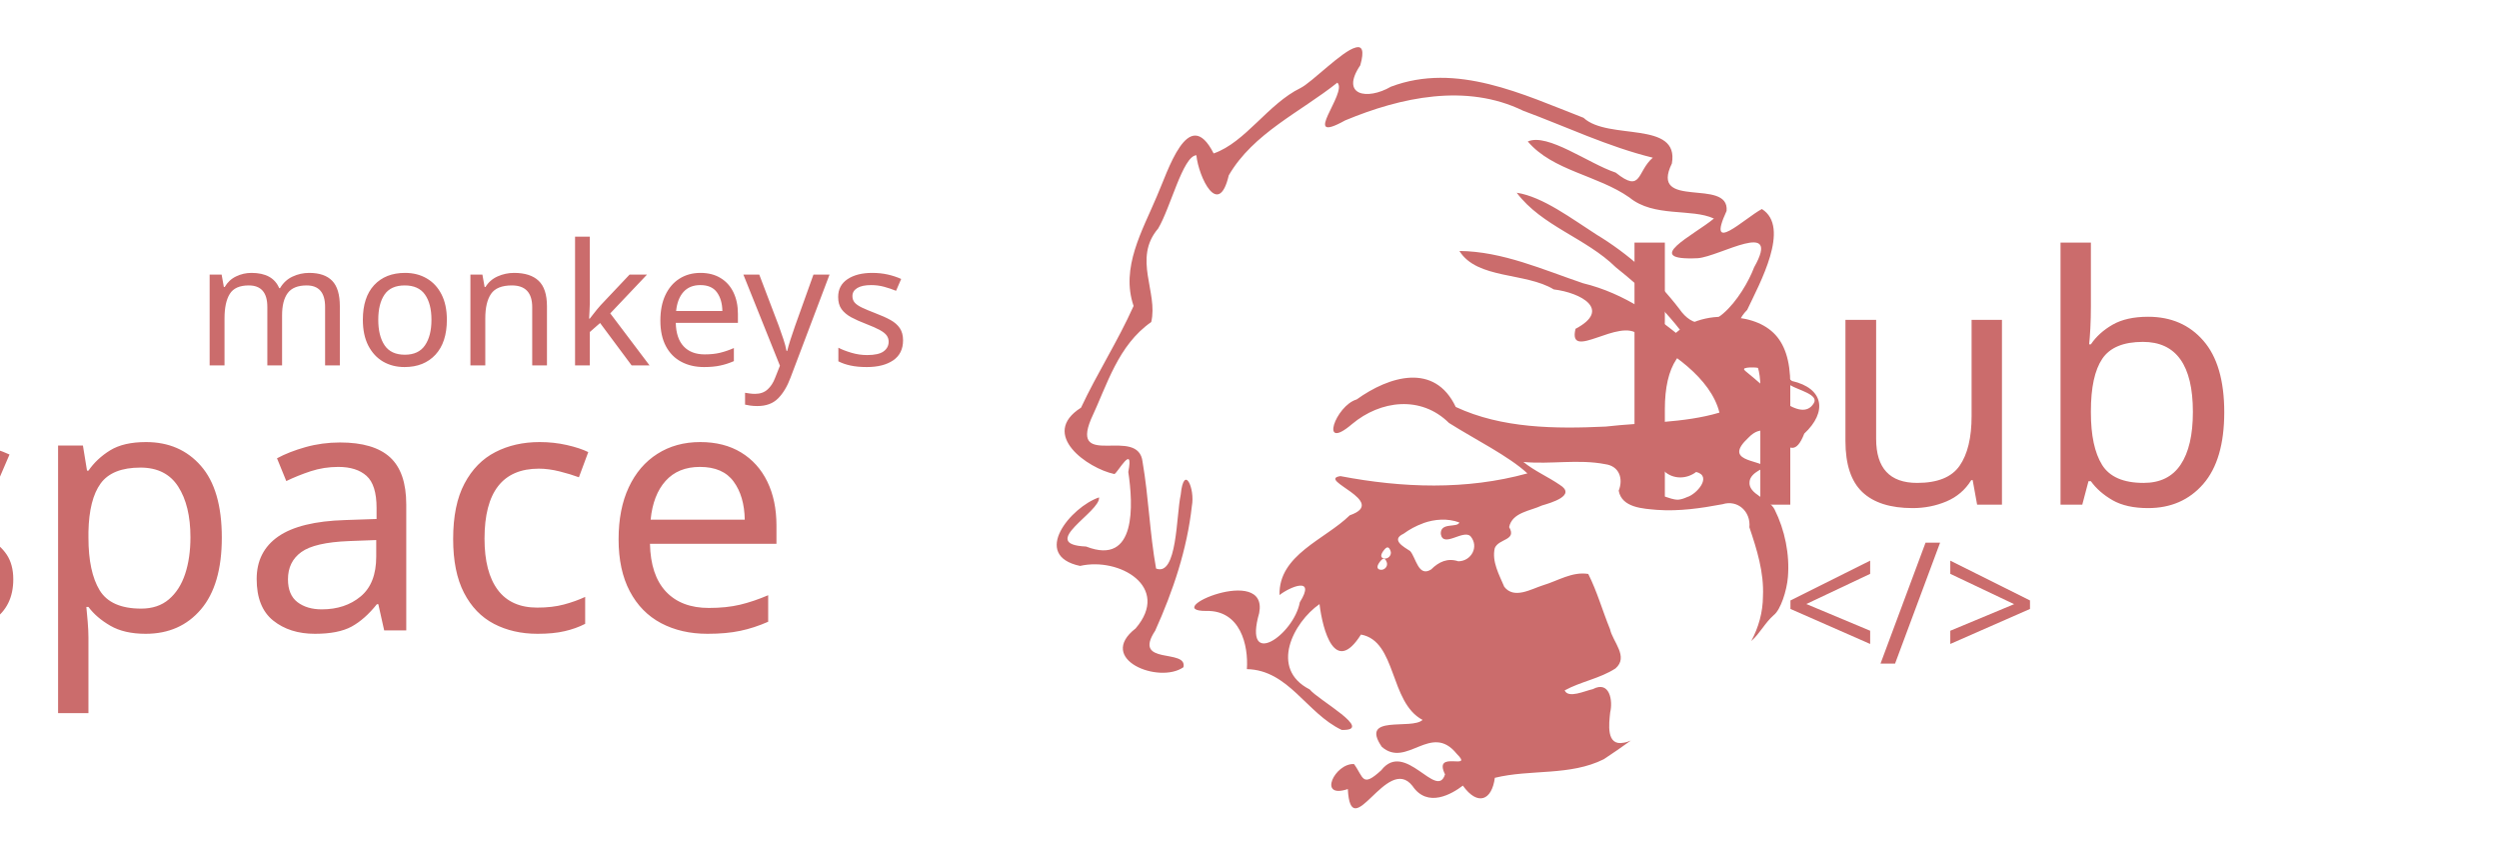
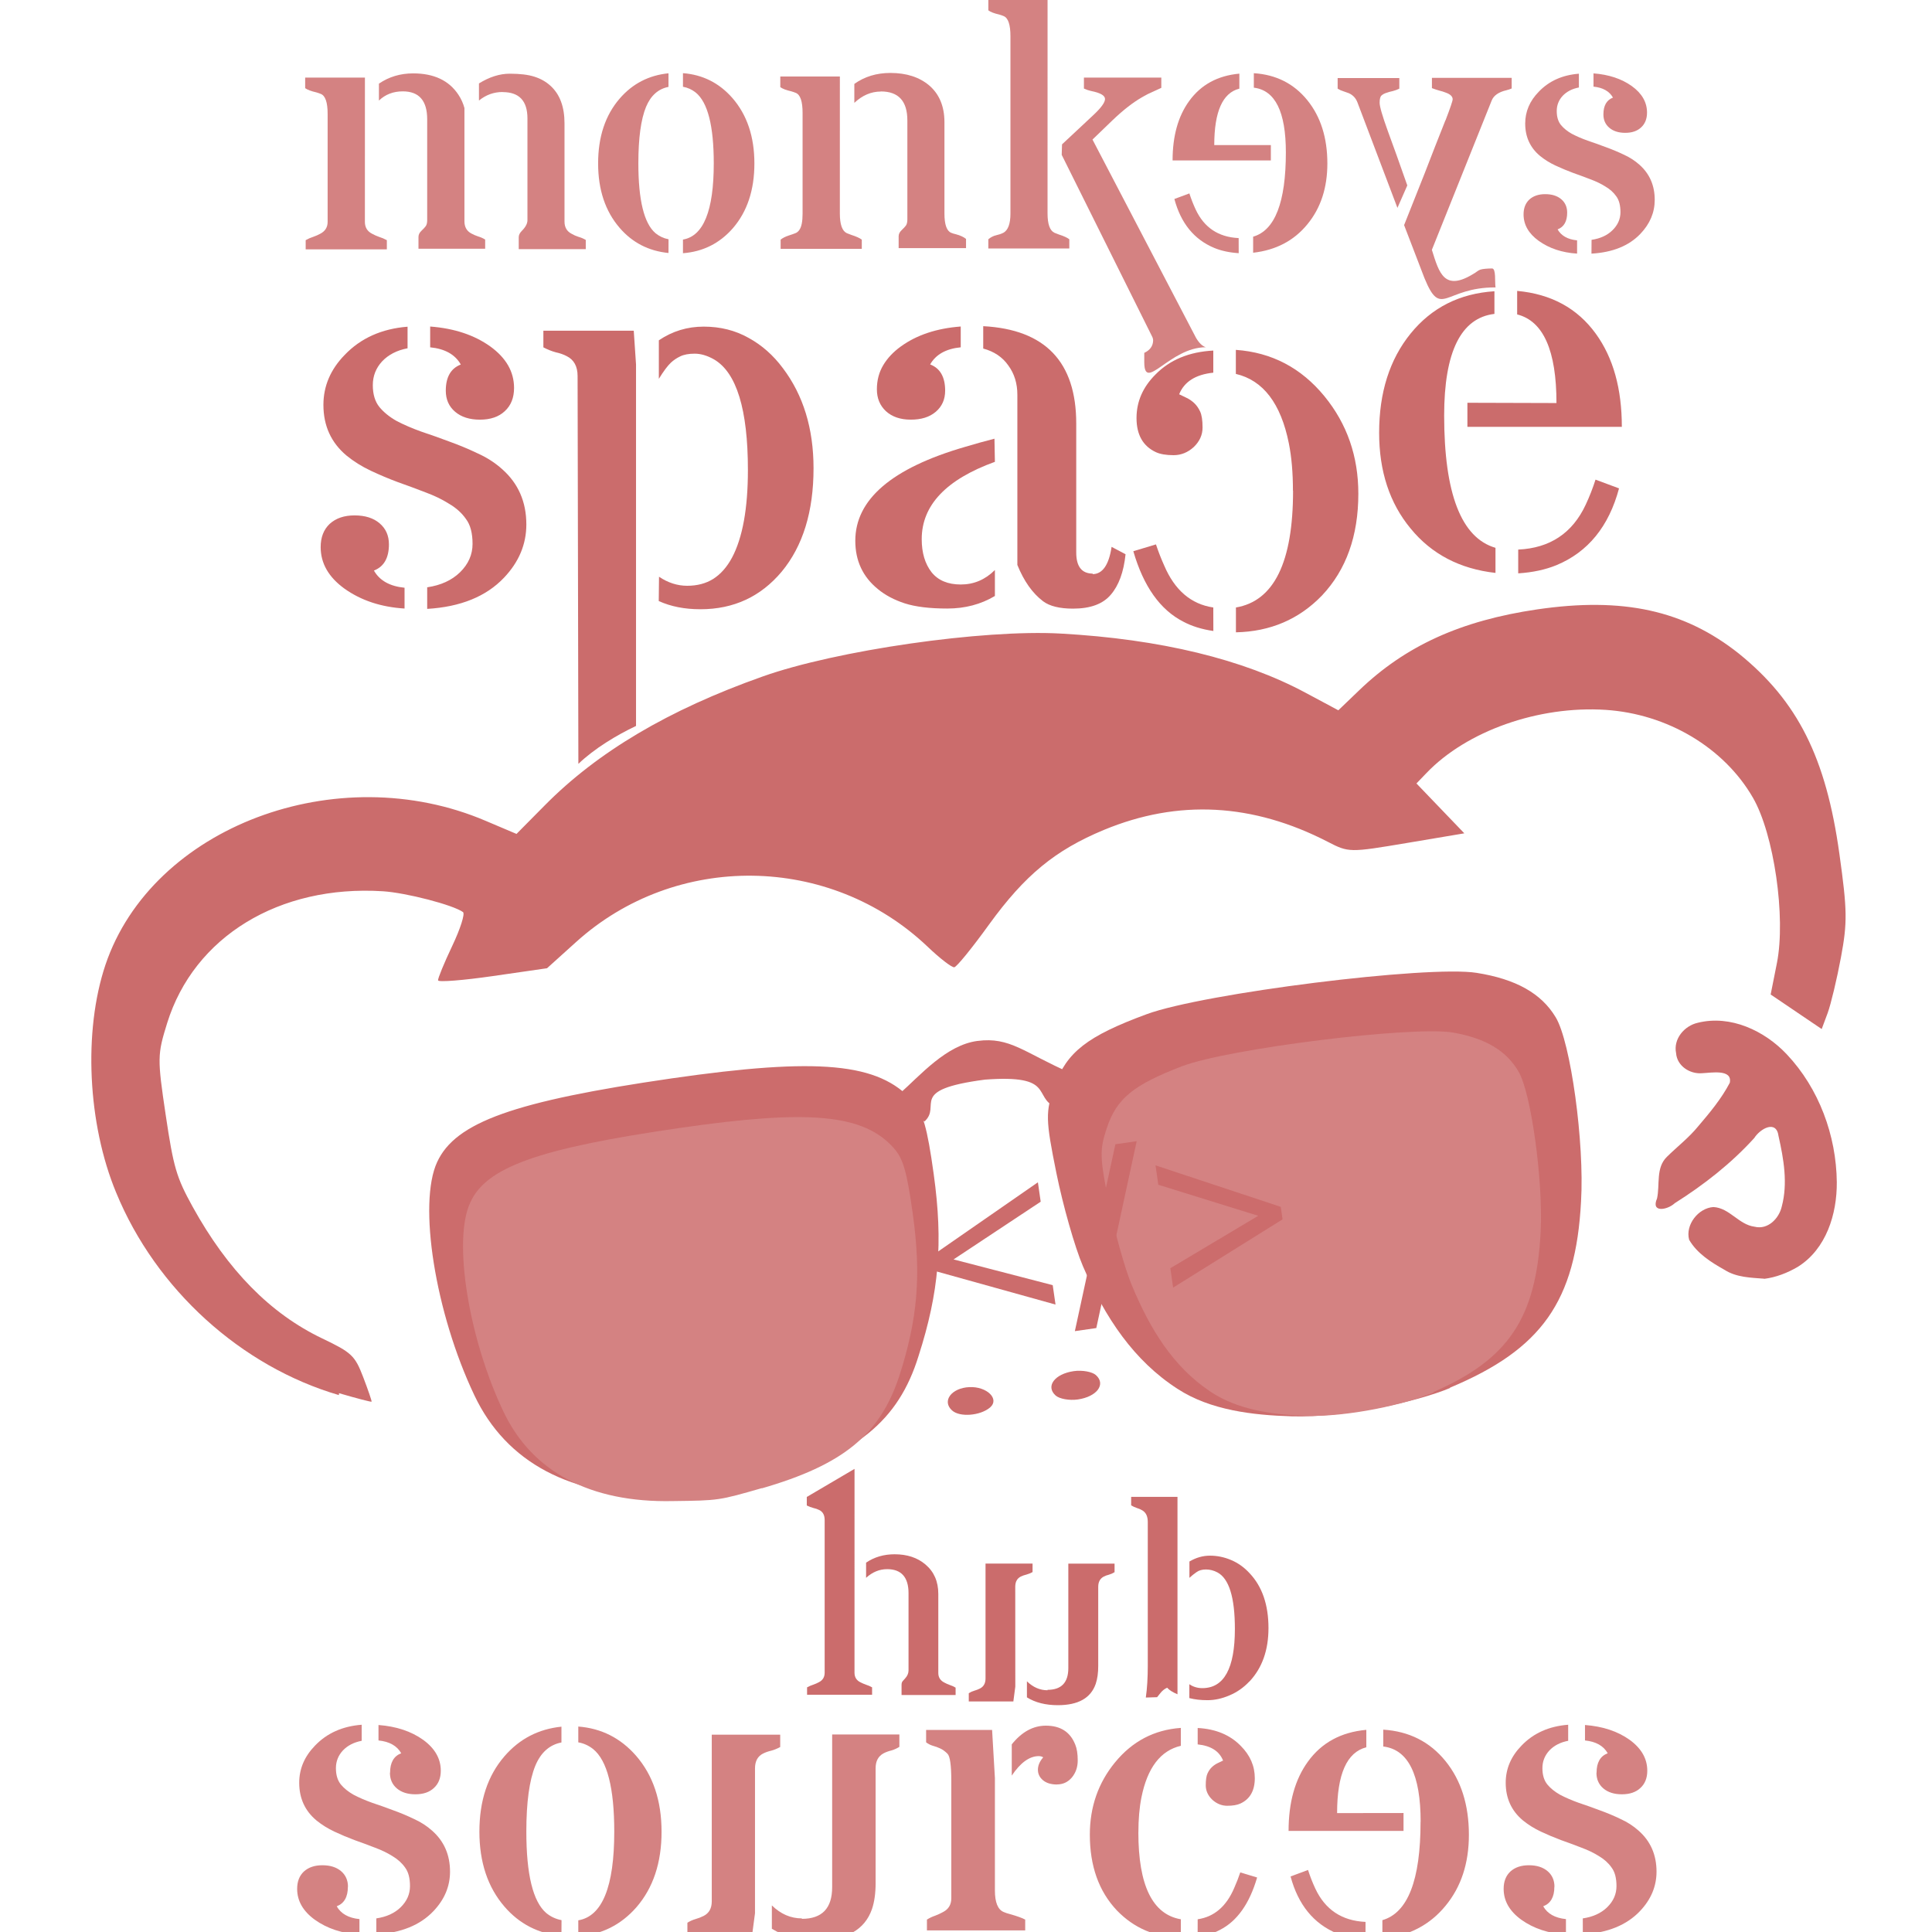
- <svg xmlns="http://www.w3.org/2000/svg" xmlns:xlink="http://www.w3.org/1999/xlink" id="ob" enable-background="new 0 0 512 512" version="1.1" viewBox="0 0 580 200" xml:space="preserve">
-   <path d="m322 127c-0.095 9e-3 -0.192 0.051-0.3 0.126-0.144 0.1-0.298 0.257-0.472 0.474-0.8 1-0.866 1.71-0.168 1.93 1.03 0.33 2.05-0.708 1.68-1.71-0.215-0.574-0.454-0.851-0.738-0.822zm-7.29-116c1.4-0.342 1.99 0.657 1 4.15-4.71 6.98 1.57 8.18 7.12 4.96 15.2-5.73 30.6 1.77 44.7 7.22 5.72 5.33 22.3 0.518 20.5 10.6-5.34 10.9 13.4 3.19 12.7 11-4.84 10.5 4.16 1.72 8.19-0.437 6.74 4.23-0.535 17.3-3.41 23.4-7.11 7.18 5.7 12.5 10.4 16.5 7.39 1.68 8.26 7.17 2.85 12.2-3.75 9.66-6.73-5.57-13 0.988-5.8 5.43 2.05 5.01 4.23 6.77 0 0-3.75 1.18-3.93 3.4-0.362 2.97 4.52 3.87 5.81 6.44 2.39 4.78 3.53 10.4 3.09 15.7-0.253 3.13-1.69 7.6-3.29 8.82-2.1 1.86-3.13 4.16-5.22 6.02 1.7-3.17 2.7-6.69 2.72-10.4 0.267-5.52-1.42-10.9-3.15-16 0.362-3.61-2.69-6.47-6.24-5.35-5.01 0.941-10.1 1.68-15.2 1.31-3.2-0.285-8.17-0.477-8.89-4.45 1.09-2.72 0.195-5.7-3.12-6.15-6.29-1.22-12.7 0.085-19-0.518 2.58 2.1 5.7 3.43 8.43 5.3 4.02 2.48-2.1 4.2-4.13 4.8-2.66 1.27-6.89 1.57-7.61 5.01 1.83 3.14-2.39 2.62-3.33 4.87-0.733 3.11 1.01 6.17 2.2 8.98 2.28 2.95 6.23 0.525 9-0.352 3.42-1.01 6.78-3.24 10.5-2.62 2.05 4.07 3.29 8.51 5.04 12.8 0.643 2.96 4.4 6.4 1.28 9.11-3.61 2.35-8.04 3.04-11.8 5.1 0.83 1.95 4.71 0.094 6.54-0.293 3.87-2.05 4.7 2.62 4.02 5.4-0.264 2.57-1.01 7.86 3.13 7.03 0.583-0.083 1.13-0.279 1.67-0.506-2.06 1.48-4.11 2.92-6.27 4.33-7.86 3.94-17 2.28-25.3 4.32-0.67 5.21-3.96 6.64-7.42 1.81-2.51 1.92-8.18 5.29-11.7 0.07-5.9-7.54-14.3 14.1-15 0.728-7.1 2.4-3-6.04 1.44-5.8 2.27 3.13 1.83 5.55 6.32 1.44 5.53-7.11 12.9 7.07 14.8 0.948-2.88-5.83 6.86-0.677 2.72-4.76-5.97-7.41-11.6 3.45-17.4-1.63-5.19-7.6 6.97-3.84 9.47-6.24-7.72-4.07-5.97-18.3-14.3-19.8-6.05 9.59-8.89-1.02-9.62-7.07-6.05 4.22-11.7 15-2.28 19.8 1.93 2.43 15.2 9.63 7.42 9.39-8.15-3.85-12.3-13.9-22-14.1 0.388-5.51-1.48-13.7-9.44-13.5-11 0.063 14.5-11 12.3 0.482-3.81 13.3 8.04 5.08 9.43-2.5 3.84-6.14-2.3-3.57-4.71-1.67-0.26-9.34 10.6-12.9 16.3-18.5 9.22-3.19-7.85-8.25-2.17-9.09 14.3 2.74 29.2 3.29 43.4-0.632-4.31-4.01-12.3-7.96-18.2-11.7-6.49-6.44-15.9-5.28-22.5 0.257-7.69 6.58-3.81-4.3 1.07-5.71 7.6-5.46 18.1-8.59 23 1.74 10.7 5 23.1 5.1 34.8 4.55 8.75-1.01 18.1-0.765 26.4-3.24-1.99-8.02-11.3-14.3-18.7-18-4.36-4.3-16.6 6.36-14.7-1.44 8.44-4.46 1.27-8.37-5.05-9.14-6.56-3.99-17.8-2.33-21.9-8.92 9.99 0.1 19.4 4.34 28.7 7.49 9.64 2.32 17.8 8.14 25.1 14.5-4.58-7.15-11-13-17.5-18.2-6.91-6.8-17.2-9.56-23-17.3 6.08 0.934 12.8 6.06 18.5 9.7 7.47 4.52 13.9 10.3 19.2 17.2 6.48 9.38 15-3.21 17.4-9.6 6.44-11.4-7.99-2.47-13.1-2.11-13.3 0.61-0.862-5.35 3.77-9.2-5.21-2.42-13.9-0.202-19.6-4.88-7.36-5.18-17.8-6.17-23.6-13 4.6-2.04 14.1 5.13 20.4 7.22 6.11 4.88 4.86-0.21 8.61-3.46-10.4-2.55-20.1-7.2-30.1-10.9-13.2-6.43-28.4-3.12-41.3 2.25-10.7 5.95 0.696-6.45-1.81-8.76-8.58 6.84-19.5 11.7-25.2 21.5-2.36 10.1-6.99 0.468-7.52-4.66-3.13 0.185-6 12.2-8.87 17-5.95 6.96 0.047 14.8-1.61 21.7-7.72 5.4-10.2 14.5-14 22.6-4.75 11.5 11.1 1.42 12 9.89 1.41 8.19 1.66 16.6 3.13 24.7 4.94 1.9 4.66-12.3 5.71-17.1 0.738-7.34 3.38-1.49 2.59 2.62-1.1 10-4.36 19.7-8.51 28.9-5.4 8.16 7.55 4.03 6.56 8.47-5.68 3.97-20.3-1.86-11.1-9 8.25-9.64-3.79-16.6-12.9-14.5-11.5-2.45-2.1-13.7 4.41-15.9 0.409 3.36-14.4 10.9-3 11.4 11.8 4.61 10.9-9.87 9.79-17.3 1.34-6.9-2.53 0.305-3.23 0.484-6.16-1.29-17.5-9.21-7.74-15.4 3.75-8.01 8.58-15.5 12.2-23.6-3.06-8.86 2.06-17.5 5.38-25.4 2.54-5.69 7.31-21.6 13.2-9.98 7.39-2.57 12.6-11.5 20.2-15.2 2.69-1.38 9.67-8.6 12.7-9.35zm90.3 74.4c-0.285 0.125-0.352 0.333 0.074 0.668 4.94 3.87 12.9 12.5 15.9 7.45 1.18-1.98-3.55-2.98-5.51-4.17-2.68-1.64-5.33-4.04-8.45-4.1-0.438-8e-3 -1.52-0.028-2 0.183zm-74.7 36c-1.63 0.577-3.18 1.42-4.56 2.43-3 1.41 0.013 3.02 1.54 4.02 1.37 1.56 1.9 6.15 4.87 4.26 1.79-1.78 3.81-2.71 6.31-1.89 3.01-0.031 4.87-3.39 2.83-5.81-1.69-1.65-6.33 2.79-6.9-0.517-0.154-2.83 3.86-1.36 4.31-2.68-2.75-1.01-5.71-0.787-8.4 0.164zm-9.19 8.22c-0.095 9e-3 -0.194 0.051-0.301 0.126-0.143 0.1-0.298 0.256-0.468 0.471-0.797 0.996-0.858 1.7-0.165 1.92 1.03 0.327 2.04-0.707 1.67-1.7-0.215-0.574-0.449-0.848-0.732-0.819zm62.6-21.4c-0.844 0.24-1.59 1.03-2.01 2.14-1.3 1.63-1.14 5.02 1.54 4.89 2.35-1.04 3.97 0.692 6.24 0.682 0.721-0.071 1.42-0.305 2.07-0.611 2.2-0.618 5.92-4.86 2.11-5.83-2.18 1.67-5.27 1.76-7.37-0.128-0.804-1.08-1.74-1.38-2.59-1.14z" fill="#cb6c6c" />
-   <use transform="matrix(5.13 0 0 5.13 504 -245)" width="100%" height="100%" fill="#d40000" stroke-width=".195" xlink:href="#use9029" />
-   <g fill="#cb6c6c" font-family="'Nova Round'" stroke-dashoffset=".34" stroke-linecap="round" stroke-linejoin="round" text-anchor="middle">
-     <text x="128.322" y="146.245" font-size="80px" text-align="center" style="line-height:1.2;paint-order:fill markers stroke" xml:space="preserve">
-       <tspan x="128.322" y="146.245">space</tspan>
-     </text>
-     <text x="153.876" y="84.766" font-size="39.3px" text-align="center" style="line-height:1.2;paint-order:fill markers stroke" xml:space="preserve">
-       <tspan x="153.876" y="84.766">monkeys</tspan>
-     </text>
-     <text x="468.916" y="153.962" font-size="39.3px" text-align="center" style="line-height:1.2;paint-order:fill markers stroke" xml:space="preserve">
-       <tspan x="468.916" y="153.962">&lt;/&gt;</tspan>
-     </text>
-     <text x="498.598" y="117.082" font-size="80px" text-align="center" style="line-height:1.2;paint-order:fill markers stroke" xml:space="preserve">
-       <tspan x="498.598" y="117.082">hub</tspan>
-     </text>
+ <svg xmlns="http://www.w3.org/2000/svg" xmlns:xlink="http://www.w3.org/1999/xlink" id="oa" enable-background="new 0 0 512 512" version="1.1" viewBox="0 0 240 240" xml:space="preserve">
+   <use transform="matrix(5.13,0,0,5.13,504,-245)" width="100%" height="100%" fill="#d40000" stroke-width=".195" xlink:href="#use9029" />
+   <use transform="matrix(2.02 0 0 2.02 -91.8 120)" width="100%" height="100%" fill="#d40000" stroke-width=".27" xlink:href="#use9029" />
+   <g transform="matrix(1.09 0 0 1.09 -9.39 -9.12)" stroke-width=".92">
+     <g fill="#cb6c6c" stroke-dashoffset=".34" stroke-linecap="round" stroke-linejoin="round" stroke-width=".92">
+       <path d="m57.3 75.3q2.33-0.342 3.74-1.71 1.43-1.4 1.43-3.24 0-1.84-0.747-2.83-0.716-1.03-1.93-1.74-1.18-0.747-2.71-1.31-1.53-0.592-3.11-1.15-1.59-0.592-3.11-1.31t-2.74-1.71q-2.65-2.21-2.65-5.79 0-3.21 2.43-5.7 2.74-2.86 7.16-3.21v2.46q-1.81 0.342-2.9 1.49-1.06 1.15-1.06 2.71t0.747 2.49q0.747 0.903 1.96 1.59 1.25 0.654 2.8 1.21 1.59 0.529 3.24 1.15 1.65 0.592 3.21 1.34 1.59 0.716 2.8 1.81 2.74 2.43 2.74 6.29 0 3.39-2.55 6.07-3.05 3.21-8.75 3.55zm2.12-22.4q0-2.33 1.71-2.99-0.965-1.71-3.49-1.96v-2.37q4.11 0.311 6.85 2.27 2.71 1.96 2.71 4.73 0 1.68-1.06 2.65-1.03 0.965-2.83 0.965-1.77 0-2.83-0.903t-1.06-2.4zm-6.48 17.5q0 2.33-1.71 2.99 0.965 1.71 3.49 1.96v2.37q-4.02-0.249-6.85-2.27-2.71-1.96-2.71-4.73 0-1.68 1.03-2.65 1.06-0.965 2.83-0.965 1.81 0 2.86 0.903 1.06 0.903 1.06 2.4z" style="paint-order:fill markers stroke" />
+       <path d="m81.1 49.9v41.2c-2.23 1.06-4.72 2.56-6.57 4.32l-0.089-44.2c-0.002-1.1-0.415-1.86-1.25-2.27-0.353-0.187-0.768-0.332-1.25-0.436-0.457-0.125-0.924-0.311-1.4-0.56v-1.9h10.3zm7.32 27.9c-1.78 0-3.36-0.311-4.73-0.934l0.031-2.77c1.02 0.685 2.09 1.03 3.21 1.03 1.14 0 2.13-0.259 2.96-0.778 0.851-0.54 1.57-1.35 2.15-2.43 1.2-2.26 1.81-5.59 1.81-9.99 0-6.89-1.29-11.1-3.86-12.6-0.768-0.436-1.5-0.654-2.21-0.654-0.685 0-1.23 0.104-1.65 0.311-0.394 0.187-0.747 0.425-1.06 0.716-0.374 0.353-0.83 0.965-1.37 1.84v-4.39c1.54-1.04 3.24-1.56 5.11-1.56 1.89 0 3.59 0.425 5.11 1.28 1.52 0.83 2.82 1.98 3.92 3.46 2.32 3.07 3.49 6.88 3.49 11.4 0 4.94-1.21 8.87-3.64 11.8-2.39 2.84-5.47 4.27-9.25 4.27z" style="paint-order:fill markers stroke" />
+       <path d="m122 61q-8.34 3.02-8.34 8.81 0 2.33 1.12 3.77 1.12 1.4 3.33 1.4 2.24 0 3.89-1.65v2.96q-2.4 1.43-5.42 1.43t-4.86-0.592q-1.81-0.592-3.05-1.62-2.58-2.09-2.58-5.51 0-7.07 12.5-10.7 1.77-0.529 3.36-0.934zm-7.38-11.1q1.71 0.654 1.71 2.99 0 1.49-1.06 2.4t-2.86 0.903q-1.77 0-2.83-0.965-1.03-0.965-1.03-2.49 0-1.53 0.716-2.74 0.716-1.21 2.02-2.15 2.71-1.96 6.82-2.27v2.37q-2.52 0.249-3.49 1.96zm18.5 23.9q1.71 0 2.18-3.11l1.59 0.841q-0.311 3.02-1.68 4.61-1.34 1.59-4.3 1.59-2.3 0-3.42-0.841-1.81-1.37-2.93-4.14v-19.4q0-1.93-1.03-3.33-0.996-1.43-2.86-1.93v-2.55q10.6 0.56 10.6 11.1v14.7q0 2.4 1.9 2.4z" style="paint-order:fill markers stroke" />
+     </g>
+     <g fill="#d48282" stroke-dashoffset=".34" stroke-linecap="round" stroke-linejoin="round" stroke-width=".92">
+       <path d="m51.8 17.9q1.71-1.17 3.91-1.17 3.53 0 5.14 2.42 0.477 0.715 0.695 1.53v12.9q0 0.973 0.774 1.39 0.357 0.199 0.774 0.338 0.417 0.119 0.814 0.357v1.05h-7.6v-1.35q0-0.377 0.338-0.695 0.338-0.318 0.496-0.536 0.159-0.238 0.159-0.675v-11.5q0-3.18-2.78-3.18-1.63 0-2.72 1.05zm14.1 0.953q-1.51 0-2.7 0.973v-1.95q1.79-1.11 3.51-1.11 1.75 0 2.8 0.338 1.07 0.338 1.83 1.03 1.61 1.45 1.61 4.29v11.2q0 0.973 0.814 1.39 0.338 0.199 0.755 0.338 0.437 0.119 0.854 0.357v1.05h-7.64v-1.35q0-0.377 0.338-0.715 0.655-0.655 0.655-1.23v-11.6q0-3-2.82-3zm-15.7 14.8q0 0.933 0.814 1.35 0.357 0.199 0.794 0.357 0.457 0.139 0.894 0.377v1.05h-9.25v-1.05q0.417-0.238 0.854-0.377 0.457-0.159 0.814-0.357 0.834-0.437 0.834-1.35v-12.3q0-1.97-0.774-2.28-0.238-0.099-0.516-0.179-0.874-0.199-1.27-0.477v-1.21h6.81z" style="paint-order:fill markers stroke" />
+       <path d="m84.8 37.2q-3.4-0.338-5.58-2.88-2.44-2.84-2.44-7.33 0-4.53 2.44-7.37 2.2-2.56 5.58-2.9v1.55q-1.75 0.338-2.56 2.28-0.874 2.14-0.874 6.43 0 6.29 1.95 7.96 0.655 0.536 1.49 0.695zm1.65-1.53q3.51-0.596 3.51-8.68 0-6.41-2.06-8.08-0.655-0.516-1.45-0.655v-1.55q3.38 0.258 5.64 2.84 2.5 2.88 2.5 7.45 0 4.55-2.46 7.39-2.26 2.58-5.68 2.84z" style="paint-order:fill markers stroke" />
+       <path d="m109 18.8q-1.65 0-3.02 1.29v-2.16q1.75-1.25 4.11-1.25 2.74 0 4.43 1.43 1.73 1.49 1.73 4.19v10.4q0 1.89 0.774 2.2 0.238 0.099 0.516 0.159 0.755 0.199 1.17 0.536v1.05h-7.68v-1.35q0-0.377 0.338-0.695 0.338-0.318 0.496-0.536 0.159-0.238 0.159-0.675v-11.3q0-3.3-3.02-3.3zm-4.67 13.9q0 1.87 0.794 2.24 0.238 0.099 0.516 0.199 0.814 0.258 1.19 0.536v1.05h-9.25v-1.05q0.357-0.278 0.894-0.457 0.556-0.179 0.794-0.278 0.258-0.099 0.437-0.357 0.377-0.516 0.377-1.85v-11.5q0-1.97-0.774-2.28-0.238-0.099-0.516-0.179-0.874-0.199-1.25-0.477v-1.21h6.79z" style="paint-order:fill markers stroke" />
+       <path d="m128 32.7c0 1.22 0.265 1.95 0.794 2.2 0.159 0.066 0.331 0.132 0.516 0.199 0.543 0.172 0.933 0.351 1.17 0.536v1.05h-9.23v-1.05c0.291-0.238 0.589-0.39 0.894-0.457 0.304-0.066 0.576-0.159 0.814-0.278 0.543-0.291 0.814-1.03 0.814-2.2v-20.2c0-1.32-0.258-2.09-0.774-2.3-0.159-0.066-0.331-0.126-0.516-0.179-0.582-0.132-0.993-0.291-1.23-0.477v-1.21h6.75zm1.65-7.88 3.53-3.3c0.913-0.847 1.37-1.47 1.37-1.87s-0.529-0.702-1.59-0.913c-0.291-0.066-0.563-0.159-0.814-0.278v-1.25h8.82v1.17c-0.304 0.146-0.635 0.298-0.993 0.457-0.357 0.146-0.761 0.351-1.21 0.616-1.06 0.609-2.18 1.49-3.38 2.64l-2.26 2.18 11.8 22.6c0.344 0.582 0.715 0.94 1.11 1.07-4.14 0.014-7.01 5.2-7.01 1.69v-1.05c0.649-0.304 0.986-0.768 1.01-1.39 0-0.172-0.04-0.331-0.119-0.477l-10.3-20.7z" style="paint-order:fill markers stroke" />
+       <path d="m147 24.9q0-5.72 2.86-6.43v-1.71q-3.71 0.338-5.72 3.12-1.89 2.6-1.89 6.77h11.2v-1.75zm2.78 10.6q-3.45-0.159-4.9-3.26-0.417-0.894-0.715-1.83l-1.71 0.635q1.11 4.15 4.55 5.58 1.21 0.496 2.78 0.596zm5.38-9.77q0 8.54-3.73 9.61v1.83q3.89-0.437 6.18-3.24 2.28-2.76 2.28-6.93 0-4.39-2.28-7.21-2.3-2.84-6.1-3.08v1.65q3.65 0.437 3.65 7.37z" style="paint-order:fill markers stroke" />
+       <path d="m169 29.5c-0.437-1.24-0.841-2.38-1.21-3.42-0.384-1.05-0.721-1.97-1.01-2.78-0.622-1.72-0.933-2.79-0.933-3.22 0-0.437 0.073-0.715 0.218-0.834 0.146-0.132 0.331-0.232 0.556-0.298 0.212-0.079 0.45-0.146 0.715-0.199 0.265-0.066 0.516-0.159 0.755-0.278v-1.21h-7.03v1.21c0.212 0.132 0.43 0.232 0.655 0.298 0.212 0.066 0.417 0.139 0.616 0.218 0.477 0.212 0.807 0.569 0.993 1.07l4.55 12zm7.66 10c-3.45 2.18-4.03-0.015-4.86-2.66l6.81-17c0.225-0.582 0.788-0.98 1.69-1.19 0.212-0.053 0.41-0.119 0.596-0.199v-1.21h-9.09v1.17c0.278 0.106 0.556 0.199 0.834 0.278 0.278 0.066 0.529 0.146 0.755 0.238 0.516 0.185 0.774 0.437 0.774 0.755 0 0.185-0.271 0.986-0.814 2.4l-0.02 0.02c-0.794 2-1.58 3.99-2.34 5.98-0.781 1.97-1.57 3.95-2.36 5.94l2.32 6.04c1.92 4.67 2.25 1.04 8.1 1.06-0.101-0.608 0.08-2.16-0.397-2.16-0.477 0-1.11 0.048-1.35 0.14-0.248 0.092-0.448 0.28-0.635 0.397z" style="paint-order:fill markers stroke" />
+       <path d="m190 35.7q1.49-0.218 2.38-1.09 0.913-0.894 0.913-2.06t-0.477-1.81q-0.457-0.655-1.23-1.11-0.755-0.477-1.73-0.834-0.973-0.377-1.99-0.735-1.01-0.377-1.99-0.834-0.973-0.457-1.75-1.09-1.69-1.41-1.69-3.69 0-2.05 1.55-3.63 1.75-1.83 4.57-2.05v1.57q-1.15 0.218-1.85 0.953-0.675 0.735-0.675 1.73t0.477 1.59q0.477 0.576 1.25 1.01 0.794 0.417 1.79 0.774 1.01 0.338 2.06 0.735 1.05 0.377 2.05 0.854 1.01 0.457 1.79 1.15 1.75 1.55 1.75 4.01 0 2.16-1.63 3.87-1.95 2.05-5.58 2.26zm1.35-14.3q0-1.49 1.09-1.91-0.616-1.09-2.22-1.25v-1.51q2.62 0.199 4.37 1.45 1.73 1.25 1.73 3.02 0 1.07-0.675 1.69-0.655 0.616-1.81 0.616-1.13 0-1.81-0.576t-0.675-1.53zm-4.13 11.2q0 1.49-1.09 1.91 0.616 1.09 2.22 1.25v1.51q-2.56-0.159-4.37-1.45-1.73-1.25-1.73-3.02 0-1.07 0.655-1.69 0.675-0.616 1.81-0.616 1.15 0 1.83 0.576 0.675 0.576 0.675 1.53z" style="paint-order:fill markers stroke" />
+     </g>
+     <g transform="matrix(2 -.289 .289 2 12.6 95.8)" fill="#cb6c6c" stroke-width=".122">
+       <path d="m11.9 37.5c-5.22-2.38-9.36-7.37-10.8-13.1-1.04-4.07-0.536-9.28 1.24-12.8 3.71-7.32 14.6-9.72 22.4-4.96l1.6 0.969 1.8-1.36c3.38-2.56 7.68-4.34 13.2-5.44 4.31-0.869 12.7-0.866 17 0.008 5.5 1.11 9.97 2.9 13.2 5.29l1.67 1.23 1.31-0.938c2.95-2.12 6.25-3.08 10.6-3.09 4.91-0.009 8.21 1.24 10.9 4.09 2.91 3.14 4.03 6.52 4 12-0.016 3.21-0.102 3.88-0.747 5.78-0.401 1.18-0.938 2.53-1.19 3l-0.464 0.849-2.57-2.34 0.601-1.7c0.88-2.49 0.878-7.23-0.004-9.43-1.21-3.03-4.11-5.37-7.52-6.09-3.7-0.779-7.91 0.056-10.5 2.08l-0.646 0.503 2.27 3.17-3.3 0.076c-3.26 0.075-3.31 0.068-4.39-0.704-3.87-2.76-8-3.59-12.4-2.47-2.89 0.739-4.78 1.89-7.17 4.35-1.12 1.16-2.15 2.11-2.29 2.11-0.139 0-0.734-0.612-1.32-1.36-4.71-5.98-13.3-7.33-19.6-3.09l-1.82 1.22h-3.09c-1.7 0-3.09-0.091-3.09-0.202 5.4e-4 -0.111 0.482-0.925 1.07-1.81 0.588-0.884 0.981-1.69 0.874-1.8-0.495-0.48-3.02-1.54-4.31-1.81-5.73-1.2-10.9 1.01-13.1 5.62-0.801 1.68-0.836 1.89-0.822 5.11 0.013 3 0.094 3.57 0.761 5.34 1.45 3.84 3.48 6.6 6.17 8.4 1.54 1.03 1.69 1.22 1.98 2.5 0.172 0.763 0.293 1.41 0.269 1.43-0.024 0.023-0.813-0.308-1.75-0.736z" />
+       <path d="m92.4 42.5c-0.749-0.168-1.54-0.294-2.14-0.81-0.691-0.532-1.41-1.14-1.74-1.97-0.103-0.866 0.771-1.7 1.62-1.63 0.896 0.179 1.27 1.19 2.14 1.43 0.713 0.292 1.43-0.26 1.68-0.911 0.53-1.24 0.49-2.63 0.387-3.95 0.016-0.959-0.976-0.558-1.37-0.093-1.5 1.24-3.2 2.21-4.97 3-0.429 0.308-1.43 0.374-0.944-0.413 0.28-0.754 0.169-1.72 0.884-2.24 0.66-0.487 1.38-0.888 1.99-1.45 0.761-0.668 1.53-1.36 2.12-2.18 0.267-0.761-0.98-0.701-1.47-0.755-0.688-0.04-1.34-0.601-1.29-1.33-0.048-0.815 0.679-1.46 1.46-1.52 1.89-0.189 3.66 0.983 4.71 2.48 1.52 2.16 2.11 4.93 1.76 7.54-0.243 1.78-1.13 3.65-2.86 4.41-0.621 0.255-1.31 0.414-1.98 0.399z" />
+       <path d="m51.9 43.3c-0.493-0.594 0.124-1.21 1.21-1.21 0.482 0 1.03 0.182 1.21 0.404 0.493 0.594-0.124 1.21-1.21 1.21-0.482 0-1.03-0.182-1.21-0.404z" />
+       <path d="m46 43.3c-0.504-0.607 0.15-1.26 1.16-1.16 0.981 0.099 1.6 0.907 0.992 1.3-0.612 0.39-1.78 0.315-2.15-0.138z" />
+     </g>
+     <path d="m120 127c-3.54 0.471-6.48 3.89-8.86 6.01l2.82 3.18c2.06-1.83-2.03-3.61 6.89-4.78 8.08-0.609 5.43 1.97 8.07 3.14l1.7-3.9c-5.3-2.32-6.9-4.14-10.6-3.65zm-24.2 50.2c10.4-3.02 15.2-6.86 17.5-14.3 2.34-7.28 2.81-12.9 1.73-20.7-0.746-5.36-1.22-7.01-2.39-8.34-3.85-4.37-10.7-5.01-27.5-2.59-17.9 2.6-24.6 4.98-26.7 9.52-2.21 4.74-0.232 17.2 4.24 26.6 3.63 7.66 11 11.6 21.6 11.4 5.89-0.073 5.85-0.068 11.4-1.67zm78.1-10.7c10.4-4.36 14.3-9.81 14.9-21.2 0.404-6.66-1.18-18.2-2.89-21-1.63-2.72-4.53-4.35-9.01-5.06-5.54-0.883-31.1 2.32-37.6 4.71-6.78 2.5-9.13 4.33-10.5 8.19-1.05 2.95-1.03 3.8 0.209 9.92 0.744 3.68 2.1 8.45 3.02 10.6 2.53 5.9 5.83 10.8 10.8 14 3.74 2.43 8.56 2.99 13 3.12 6.09 0.178 14.3-1.67 18-3.21z" color="#000000" color-rendering="auto" dominant-baseline="auto" fill="#cc6c6c" image-rendering="auto" shape-rendering="auto" solid-color="#000000" stop-color="#000000" stroke-width=".502" style="font-feature-settings:normal;font-variant-alternates:normal;font-variant-caps:normal;font-variant-east-asian:normal;font-variant-ligatures:normal;font-variant-numeric:normal;font-variant-position:normal;font-variation-settings:normal;inline-size:0;isolation:auto;mix-blend-mode:normal;paint-order:markers stroke fill;shape-margin:0;shape-padding:0;text-decoration-color:#000000;text-decoration-line:none;text-decoration-style:solid;text-indent:0;text-orientation:mixed;text-transform:none;white-space:normal" />
+     <g>
+       <path d="m95.4 178c9.33-2.7 13.5-6.13 15.7-12.8 2.1-6.51 2.52-11.5 1.54-18.5-0.667-4.79-1.09-6.27-2.14-7.46-3.44-3.9-9.6-4.48-24.5-2.31-16 2.32-22 4.45-23.8 8.51-1.98 4.24-0.208 15.4 3.79 23.8 3.25 6.85 9.86 10.4 19.3 10.2 5.26-0.065 5.23-0.061 10.2-1.49z" fill="#d48282" stroke-width=".273" />
+       <path d="m172 167c8.54-3.72 11.7-8.42 12.2-18.3 0.288-5.77-1.09-15.8-2.52-18.2-1.36-2.37-3.75-3.8-7.44-4.45-4.56-0.802-25.6 1.81-30.9 3.83-5.56 2.12-7.48 3.7-8.58 7.03-0.841 2.55-0.821 3.29 0.238 8.61 0.636 3.2 1.79 7.34 2.56 9.21 2.12 5.14 4.77 9.39 8.95 12.2 3.06 2.08 7.04 2.65 10.7 2.79 5.01 0.19 11.8-1.35 14.8-2.67z" fill="#d48282" stroke-width=".262" />
+       <text transform="rotate(-8.2)" x="138.004" y="177.136" fill="#cc6c6c" font-family="'Nova Round'" font-size="28.6px" stroke-dashoffset=".34" stroke-linecap="round" stroke-linejoin="round" stroke-width=".92" text-align="center" text-anchor="middle" style="line-height:1.2;paint-order:fill markers stroke" xml:space="preserve">
+         <tspan x="138.004" y="177.136" fill="#cc6c6c" font-family="'Fira Mono'" stroke-width=".92">&lt;/&gt;</tspan>
+       </text>
+     </g>
+     <path d="m186 54.3q0-8.97-4.48-10.1v-2.68q5.82 0.529 8.97 4.89 2.96 4.08 2.96 10.6h-17.6v-2.74zm-4.36 16.7q5.42-0.249 7.69-5.11 0.654-1.4 1.12-2.86l2.68 0.996q-1.74 6.51-7.13 8.75-1.9 0.778-4.36 0.934zm-8.44-15.3q0 13.4 5.85 15.1v2.86q-6.1-0.685-9.68-5.07-3.58-4.33-3.58-10.9 0-6.88 3.58-11.3 3.61-4.45 9.56-4.83v2.58q-5.73 0.685-5.73 11.6z" fill="#cb6c6c" stroke-dashoffset=".34" stroke-linecap="round" stroke-linejoin="round" stroke-width=".92" style="paint-order:fill markers stroke" />
+     <path d="m143 53.3q0.872-2.15 3.89-2.46v-2.52q-4.14 0.218-6.6 2.74-2.15 2.15-2.15 4.95 0 2.86 2.21 3.89 0.747 0.342 2.02 0.342 1.28 0 2.3-0.934 0.996-0.965 0.996-2.21t-0.28-1.84q-0.28-0.592-0.685-0.965-0.405-0.374-0.872-0.592-0.467-0.218-0.841-0.405zm3.89 24.3q-3.8-0.56-5.6-4.79-0.529-1.18-0.934-2.4l-2.58 0.778q1.74 6.01 5.7 8.03 1.46 0.778 3.42 1.06zm9.09-13.3q0 12.2-6.51 13.3v2.83q5.88-0.125 9.81-4.2 4.14-4.39 4.14-11.6 0-6.38-3.86-11.1-3.98-4.86-10.1-5.29v2.74q4.67 1.09 6.04 7.91 0.467 2.33 0.467 5.39z" fill="#cb6c6c" stroke-dashoffset=".34" stroke-linecap="round" stroke-linejoin="round" stroke-width=".92" style="paint-order:fill markers stroke" />
+     <g fill="#d48282" stroke-dashoffset=".34" stroke-linecap="round" stroke-linejoin="round" stroke-width=".92">
+       <path d="m51.5 227q1.74-0.255 2.78-1.27 1.06-1.04 1.06-2.41t-0.555-2.11q-0.532-0.764-1.43-1.3-0.879-0.555-2.01-0.972-1.13-0.44-2.31-0.856-1.18-0.44-2.31-0.972-1.13-0.532-2.04-1.27-1.97-1.64-1.97-4.3 0-2.38 1.8-4.23 2.04-2.13 5.32-2.38v1.83q-1.34 0.255-2.15 1.11-0.787 0.856-0.787 2.01t0.555 1.85q0.555 0.671 1.46 1.18 0.926 0.486 2.08 0.902 1.18 0.393 2.41 0.856 1.23 0.44 2.38 0.995 1.18 0.532 2.08 1.34 2.04 1.8 2.04 4.67 0 2.52-1.9 4.51-2.27 2.38-6.5 2.64zm1.57-16.6q0-1.74 1.27-2.22-0.717-1.27-2.59-1.46v-1.76q3.05 0.231 5.09 1.69 2.01 1.46 2.01 3.52 0 1.25-0.787 1.97-0.764 0.717-2.11 0.717-1.32 0-2.11-0.671t-0.787-1.78zm-4.81 13q0 1.74-1.27 2.22 0.717 1.27 2.59 1.46v1.76q-2.98-0.185-5.09-1.69-2.01-1.46-2.01-3.52 0-1.25 0.764-1.97 0.787-0.717 2.11-0.717 1.34 0 2.13 0.671 0.787 0.671 0.787 1.78z" style="paint-order:fill markers stroke" />
+       <path d="m72.6 229q-3.96-0.393-6.5-3.35-2.85-3.31-2.85-8.54 0-5.28 2.85-8.58 2.57-2.98 6.5-3.38v1.8q-2.04 0.393-2.98 2.66-1.02 2.5-1.02 7.5 0 7.33 2.27 9.28 0.764 0.625 1.74 0.81zm1.92-1.78q4.1-0.694 4.1-10.1 0-7.47-2.41-9.42-0.764-0.602-1.69-0.764v-1.8q3.93 0.301 6.57 3.31 2.92 3.35 2.92 8.68 0 5.3-2.87 8.61-2.64 3.01-6.62 3.31z" style="paint-order:fill markers stroke" />
+       <path d="m100 227q-1.9 0-3.42-1.48v2.66q2.08 1.3 5.14 1.3 5.04 0 6.27-3.54 0.416-1.23 0.416-2.96v-13.1q0-1.2 0.902-1.69 0.393-0.208 0.879-0.324 0.486-0.139 0.926-0.416v-1.41h-7.66v17.4q0 3.61-3.45 3.61zm-5.34-17.1q0-1.23 0.926-1.69 0.416-0.208 0.926-0.324 0.509-0.139 1.02-0.416v-1.41h-7.8v19q0 1.2-0.949 1.67-0.416 0.208-0.902 0.347-0.486 0.139-0.926 0.416v1.37h7.38l0.324-2.45z" style="paint-order:fill markers stroke" />
+       <path d="m122 211v12.8q0 2.08 1.02 2.48 0.324 0.139 0.694 0.231 1.23 0.347 1.74 0.625v1.23h-11.2v-1.23q0.44-0.278 0.926-0.44 0.486-0.185 0.902-0.416 0.949-0.486 0.949-1.57v-13.4q0-2.66-0.44-3.08-0.416-0.416-0.833-0.602-0.393-0.185-0.833-0.301-0.44-0.139-0.764-0.393v-1.41h7.52zm7.08 0.74q-1.02 0-1.6-0.486-0.578-0.486-0.578-1.2t0.602-1.41q-0.208-0.139-0.532-0.139-1.57 0.023-3.05 2.22v-3.56q1.71-2.13 3.89-2.13 2.5 0 3.35 2.17 0.278 0.671 0.278 1.8t-0.671 1.94q-0.671 0.787-1.69 0.787z" style="paint-order:fill markers stroke" />
+       <path d="m148 209q-0.648-1.6-2.89-1.83v-1.87q3.08 0.162 4.91 2.04 1.6 1.6 1.6 3.68 0 2.13-1.64 2.89-0.555 0.255-1.5 0.255t-1.71-0.694q-0.74-0.717-0.74-1.64 0-0.926 0.208-1.37 0.208-0.44 0.509-0.717 0.301-0.278 0.648-0.44 0.347-0.162 0.625-0.301zm-2.89 18.1q2.82-0.416 4.16-3.56 0.393-0.879 0.694-1.78l1.92 0.578q-1.3 4.47-4.23 5.97-1.09 0.578-2.55 0.787zm-6.76-9.9q0 9.07 4.84 9.9v2.11q-4.37-0.093-7.29-3.12-3.08-3.26-3.08-8.63 0-4.74 2.87-8.24 2.96-3.61 7.5-3.93v2.04q-3.47 0.81-4.49 5.88-0.347 1.74-0.347 4z" style="paint-order:fill markers stroke" />
+       <path d="m161 215q0-6.66 3.33-7.5v-1.99q-4.33 0.393-6.66 3.63-2.2 3.03-2.2 7.89h13.1v-2.04zm3.24 12.4q-4.03-0.185-5.72-3.79-0.486-1.04-0.833-2.13l-1.99 0.74q1.3 4.84 5.3 6.5 1.41 0.578 3.24 0.694zm6.27-11.4q0 9.95-4.35 11.2v2.13q4.54-0.509 7.2-3.77 2.66-3.22 2.66-8.08 0-5.11-2.66-8.4-2.68-3.31-7.1-3.59v1.92q4.26 0.509 4.26 8.58z" style="paint-order:fill markers stroke" />
+       <path d="m189 227q1.74-0.255 2.78-1.27 1.06-1.04 1.06-2.41t-0.555-2.11q-0.532-0.764-1.43-1.3-0.879-0.555-2.01-0.972-1.13-0.44-2.31-0.856-1.18-0.44-2.31-0.972-1.13-0.532-2.04-1.27-1.97-1.64-1.97-4.3 0-2.38 1.8-4.23 2.04-2.13 5.32-2.38v1.83q-1.34 0.255-2.15 1.11-0.787 0.856-0.787 2.01t0.555 1.85q0.555 0.671 1.46 1.18 0.926 0.486 2.08 0.902 1.18 0.393 2.41 0.856 1.23 0.44 2.38 0.995 1.18 0.532 2.08 1.34 2.04 1.8 2.04 4.67 0 2.52-1.9 4.51-2.27 2.38-6.5 2.64zm1.57-16.6q0-1.74 1.27-2.22-0.717-1.27-2.59-1.46v-1.76q3.05 0.231 5.09 1.69 2.01 1.46 2.01 3.52 0 1.25-0.787 1.97-0.764 0.717-2.11 0.717-1.32 0-2.11-0.671-0.787-0.671-0.787-1.78zm-4.81 13q0 1.74-1.27 2.22 0.717 1.27 2.59 1.46v1.76q-2.98-0.185-5.09-1.69-2.01-1.46-2.01-3.52 0-1.25 0.764-1.97 0.787-0.717 2.11-0.717 1.34 0 2.13 0.671 0.787 0.671 0.787 1.78z" style="paint-order:fill markers stroke" />
+     </g>
+     <g fill="#cb6c6c" stroke-dashoffset=".34" stroke-linecap="round" stroke-linejoin="round" stroke-width=".92">
+       <path d="m106 199c0 0.499 0.217 0.859 0.652 1.08 0.202 0.106 0.419 0.202 0.652 0.286 0.244 0.074 0.477 0.175 0.7 0.302v0.843h-7.41v-0.843c0.233-0.127 0.467-0.228 0.7-0.302 0.244-0.085 0.461-0.18 0.652-0.286 0.435-0.223 0.652-0.583 0.652-1.08v-17.4c0-0.573-0.212-0.955-0.636-1.15-0.191-0.096-0.408-0.17-0.652-0.223-0.244-0.064-0.493-0.159-0.748-0.286v-0.971l5.44-3.2zm3.71-11.8c-0.87 0-1.67 0.329-2.39 0.987v-1.73c0.933-0.636 2.02-0.955 3.25-0.955 1.42 0 2.59 0.382 3.5 1.15 0.987 0.827 1.48 1.95 1.48 3.36v9.02c0 0.488 0.223 0.849 0.668 1.08 0.191 0.106 0.403 0.202 0.636 0.286 0.233 0.074 0.456 0.175 0.668 0.302v0.843h-6.16v-1.15c0-0.191 0.042-0.334 0.127-0.43 0.085-0.106 0.175-0.207 0.27-0.302 0.265-0.286 0.398-0.594 0.398-0.923v-8.8c0-1.82-0.817-2.74-2.45-2.74z" style="paint-order:fill markers stroke" />
+       <path d="m128 201q-1.3 0-2.35-1.02v1.83q1.43 0.891 3.53 0.891 3.47 0 4.31-2.43 0.286-0.843 0.286-2.04v-9.02q0-0.827 0.621-1.16 0.27-0.143 0.605-0.223 0.334-0.096 0.636-0.286v-0.971h-5.27v11.9q0 2.48-2.37 2.48zm-3.68-11.8q0-0.843 0.636-1.16 0.286-0.143 0.636-0.223 0.35-0.096 0.7-0.286v-0.971h-5.36v13.1q0 0.827-0.652 1.15-0.286 0.143-0.621 0.239-0.334 0.096-0.636 0.286v0.939h5.08l0.223-1.69z" style="paint-order:fill markers stroke" />
+       <path d="m151 200q-0.987 1.05-2.28 1.59-1.27 0.541-2.48 0.541-1.19 0-2.08-0.239v-1.58q0.652 0.446 1.48 0.446 3.71 0 3.71-6.75 0-5.38-1.99-6.44-0.636-0.334-1.3-0.334t-1.08 0.302q-0.414 0.286-0.811 0.652v-1.86q1.13-0.668 2.34-0.668 1.23 0 2.4 0.493 1.18 0.493 2.12 1.51 2.15 2.28 2.15 6.25 0 3.77-2.16 6.08zm-11.8 1.83q0.223-1.56 0.223-3.61v-16.4q0-0.955-0.621-1.32-0.286-0.175-0.621-0.27-0.334-0.111-0.652-0.302v-0.971h5.28v22.5q-0.811-0.334-1.18-0.748-0.446 0.207-0.748 0.589t-0.398 0.493z" style="paint-order:fill markers stroke" />
+     </g>
  </g>
</svg>
